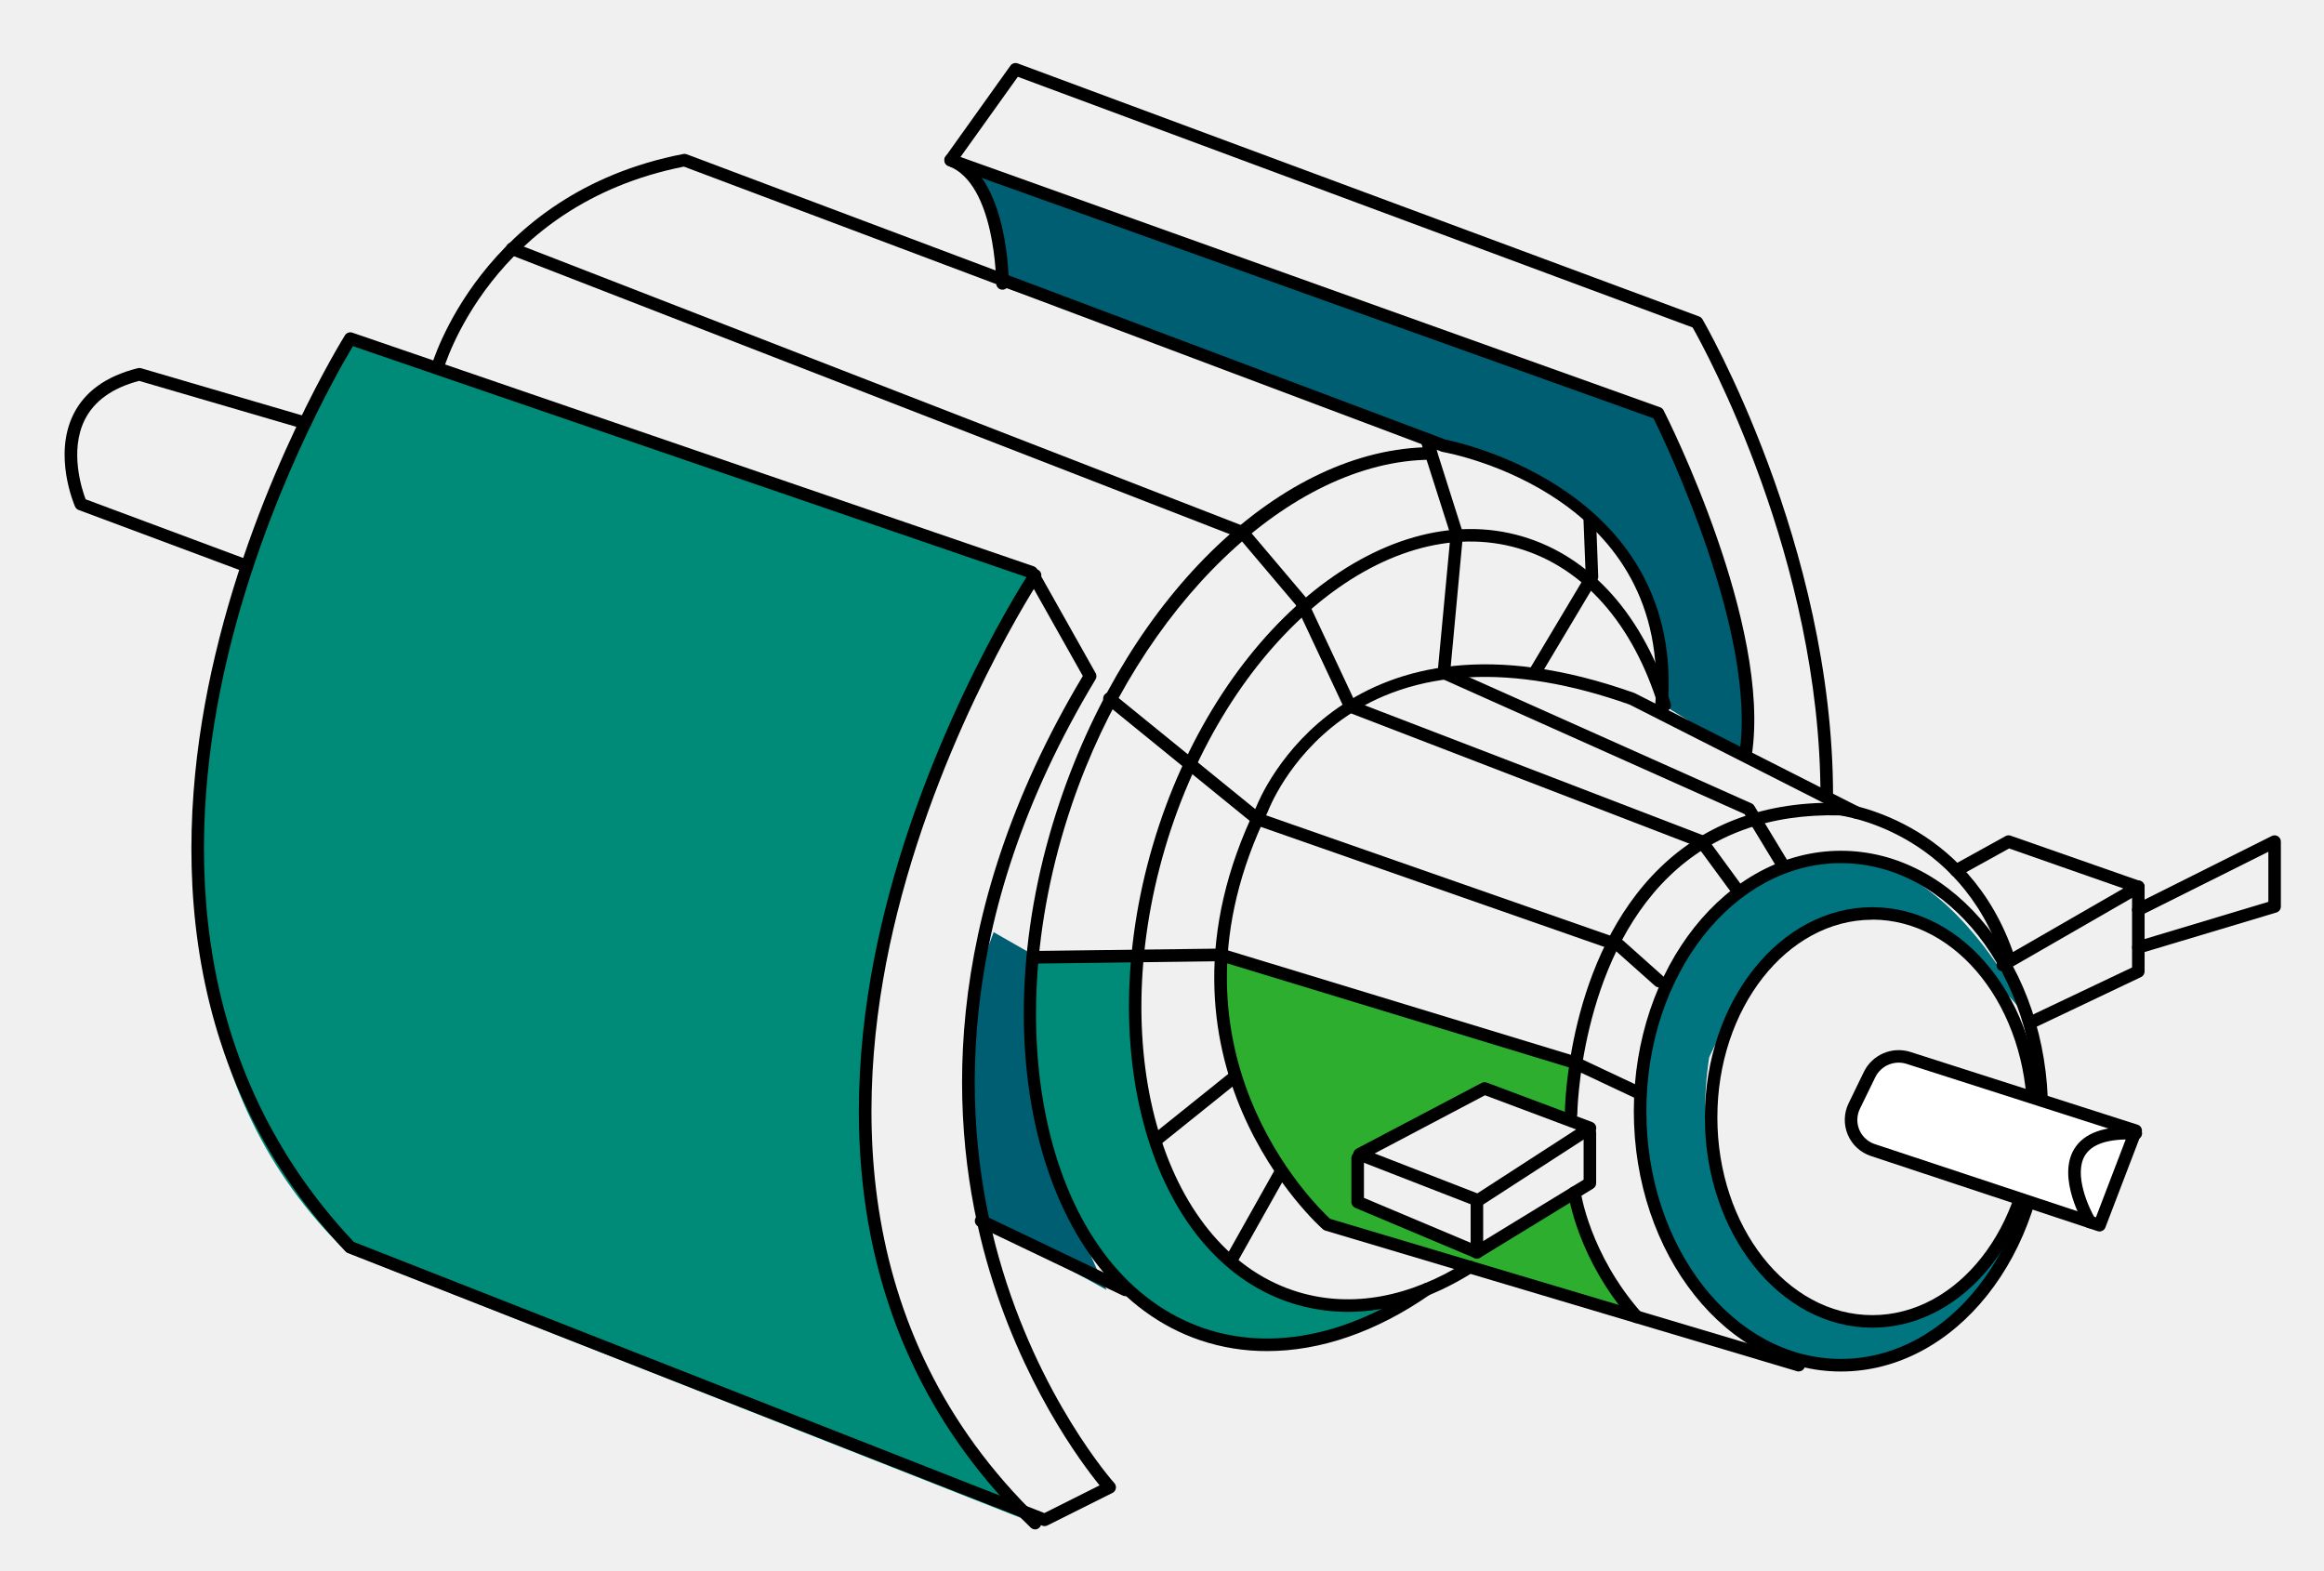
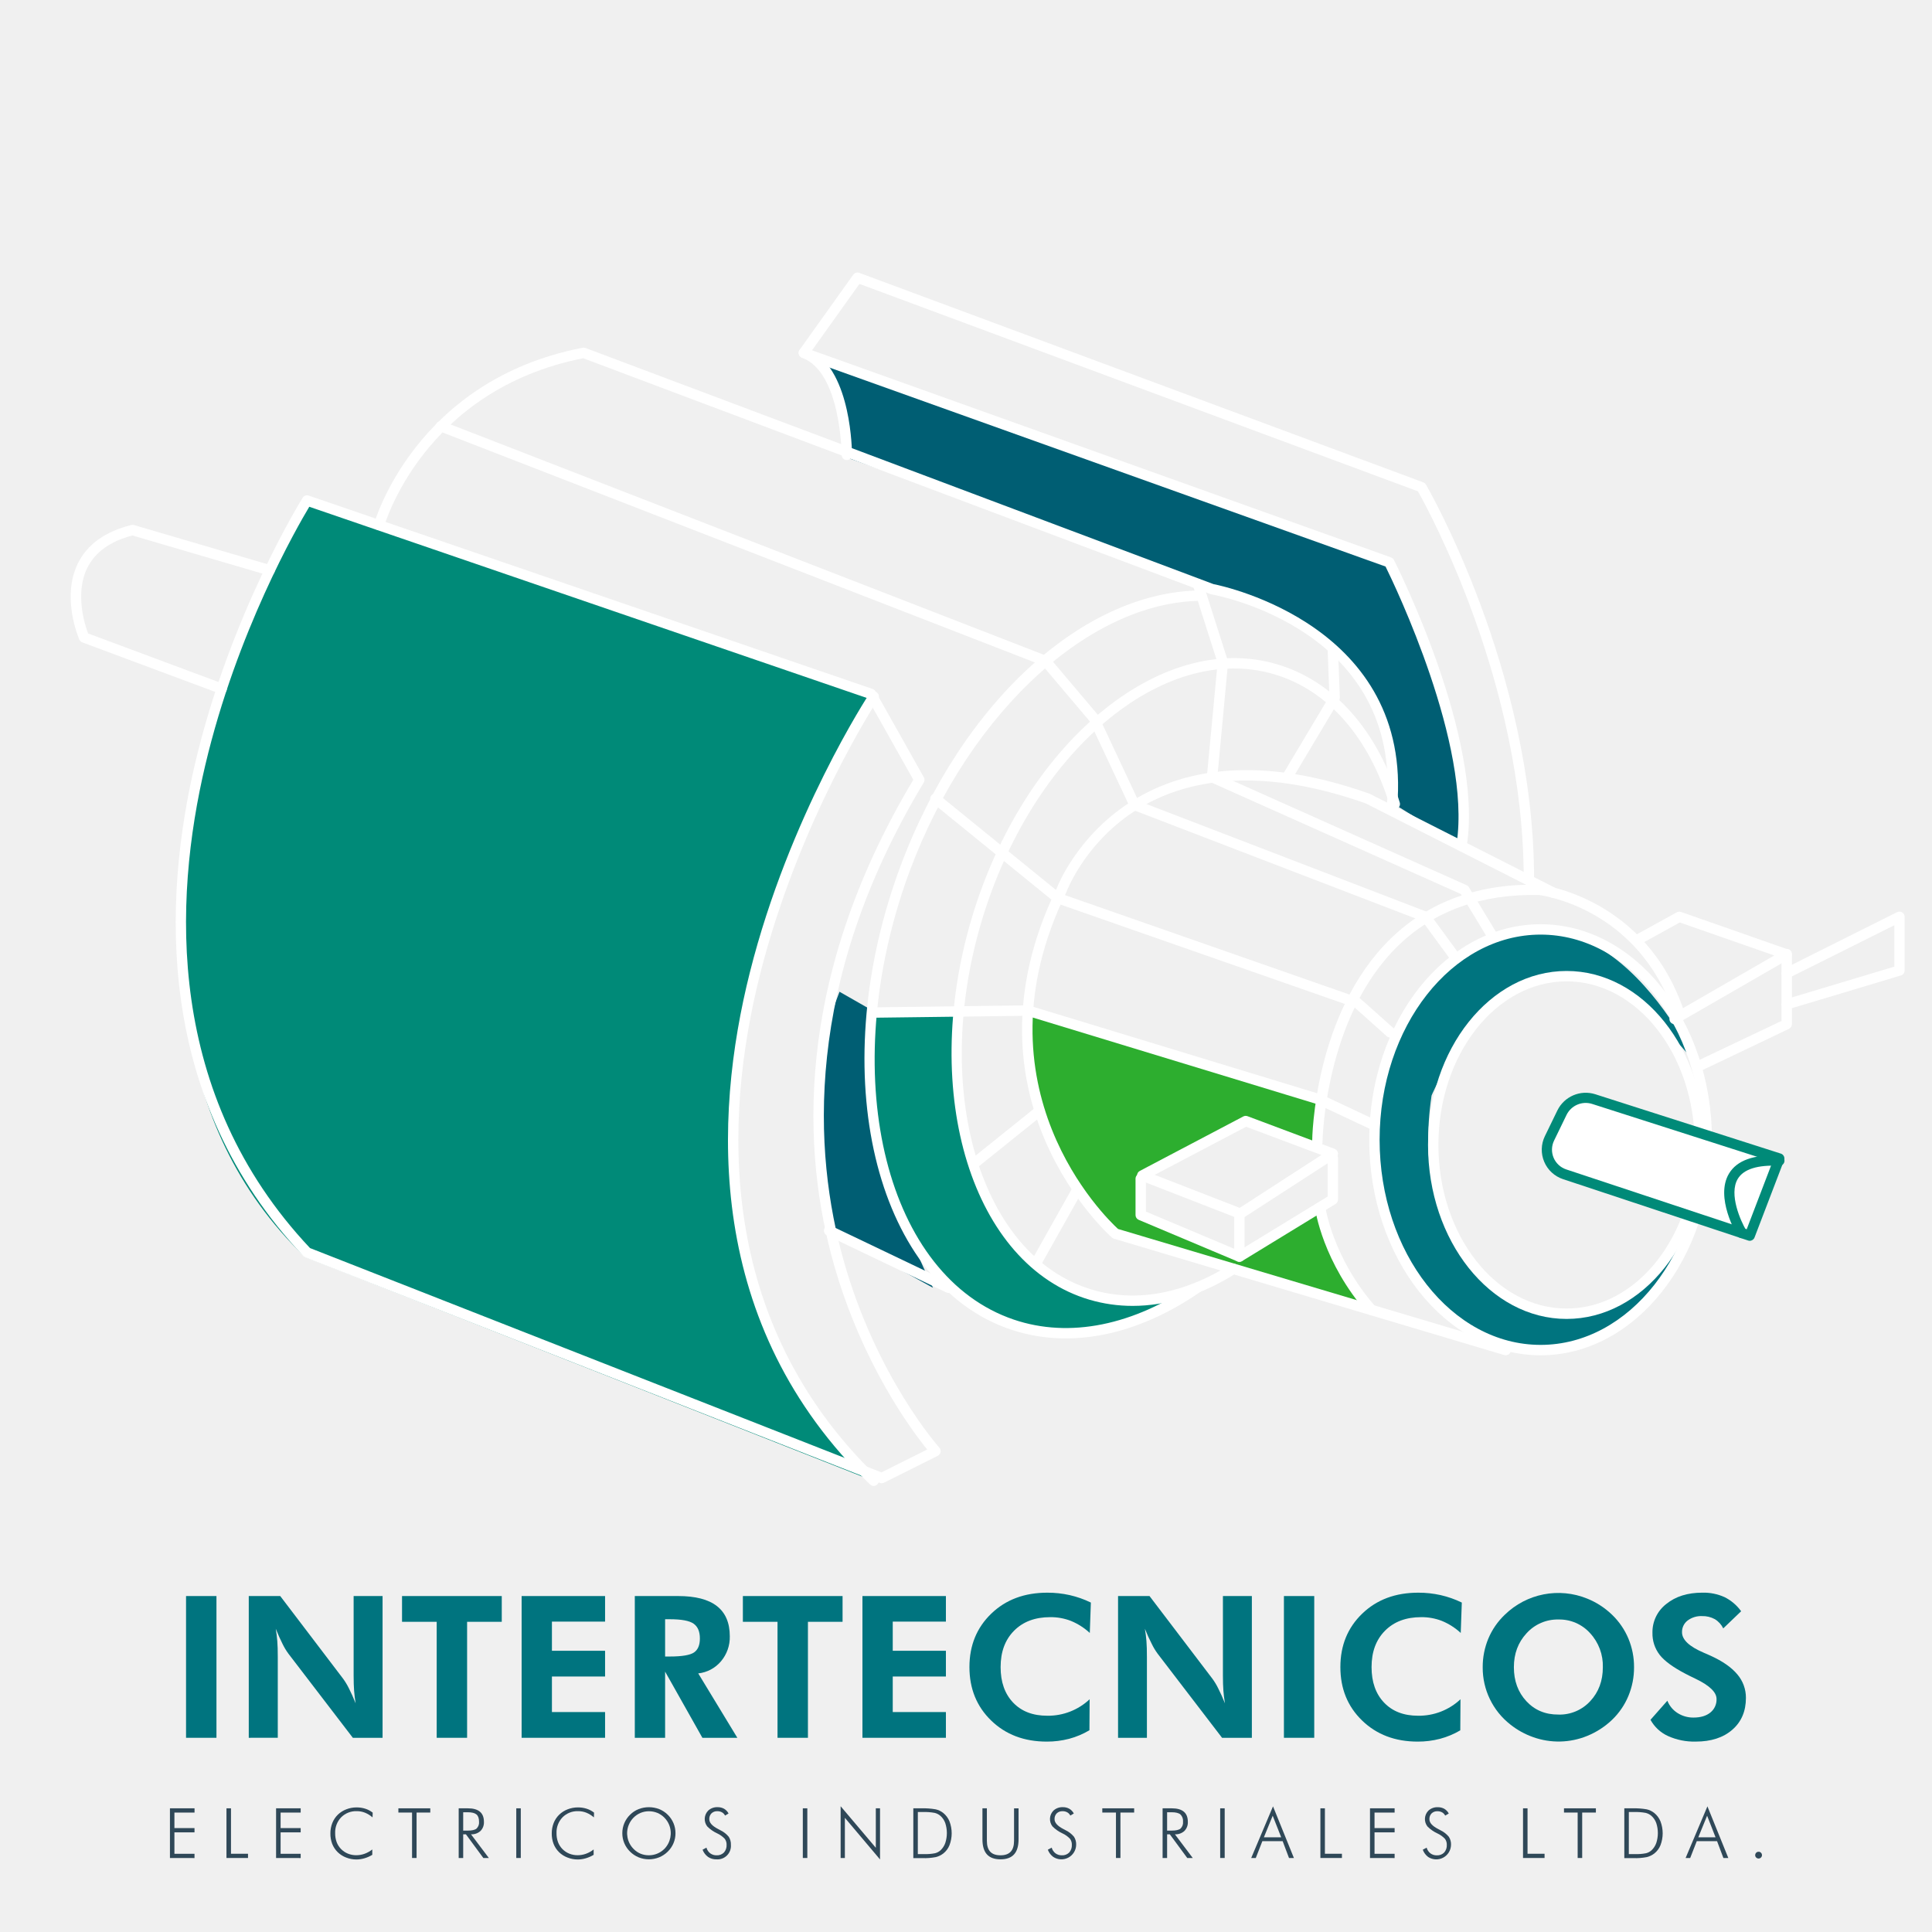
- <svg xmlns="http://www.w3.org/2000/svg" id="Capa_1" data-name="Capa 1" viewBox="0 0 1080 730">
+ <svg xmlns="http://www.w3.org/2000/svg" id="Capa_1" data-name="Capa 1" viewBox="0 0 1080 1080">
  <defs>
-     <style>.cls-1{fill:#005e73;}.cls-2{fill:#008a78;}.cls-3{fill:#2dae2f;}.cls-4{fill:#00747f;}.cls-5{fill:#fff;}</style>
+     <style>.cls-1{fill:#fff;}.cls-2{fill:#005e73;}.cls-3{fill:#008a78;}.cls-4{fill:#2dae2f;}.cls-5{fill:#00747f;}.cls-6{fill:#2f4858;}</style>
  </defs>
-   <path class="cls-1" d="M461.77,433.2l20.41,11.67s-17.5,52.5,32.09,154.58l-58.34-32.08S438.43,491.54,461.77,433.2Z" />
-   <path class="cls-2" d="M651.34,605.28S523,631.53,528.85,444.87H482.18S464.68,547,523,599.45C523,599.45,569.68,652,651.34,605.28Z" />
-   <path class="cls-3" d="M730.09,517.79,733,491.54,566.76,444.87S560.93,512,616.35,570.28l142.91,40.84S733,579,733,552.78L686.34,582l-55.41-23.33V535.29l58.33-29.17,40.83,14.58Z" />
-   <path class="cls-4" d="M943,474s-55.41-122.5-137.08-55.42c0,0-78.74,55.42-23.33,172.08,0,0,26.25,55.41,87.5,43.75,0,0,58.33-14.58,64.16-64.17,0,0-43.75,75.83-105,29.17,0,0-46.67-29.17-35-107.91C794.26,491.54,849.67,357.37,943,474Z" />
-   <path class="cls-1" d="M464.68,132.8s-2.91-52.5-23.33-58.33L770.92,191.13S823.42,299,811.76,351.54l-37.92-23.33S788.42,234.88,663,202.8Z" />
-   <path class="cls-2" d="M161.36,156.13S6.78,433.2,161.36,582L479.27,707.36S298.44,561.53,482.18,267Z" />
-   <path d="M485.48,709.23a3,3,0,0,1-1.07-.2L161.67,582.34a2.89,2.89,0,0,1-1.06-.7C77.14,493.44,81.55,382.23,100,304.48c19.86-84,59.91-148,60.32-148.68a2.92,2.92,0,0,1,3.41-1.21L480.39,263.18a2.86,2.86,0,0,1,1.59,1.33l27.15,48.26a2.9,2.9,0,0,1,0,2.93c-67.95,112.73-62,208.25-45,268.53,18.41,65.39,53.37,104.66,53.72,105a2.9,2.9,0,0,1,.7,2.49,2.86,2.86,0,0,1-1.56,2.07l-30.16,15.08A2.86,2.86,0,0,1,485.48,709.23ZM164.4,577.15l320.93,126L511,690.28c-8.42-10.34-36.53-47.75-52.48-104.2-17.28-61.18-23.49-157.93,44.68-271.93l-25.77-45.81L164,160.87c-6.79,11.32-40.72,70.22-58.41,145.1C87.59,382.15,83.22,491,164.4,577.15Z" />
-   <path d="M481,710.74a2.87,2.87,0,0,1-2-.82C386,620.14,390.9,504,411.39,422.45c22.11-88.07,66.68-155.94,67.13-156.62a2.92,2.92,0,1,1,4.86,3.23c-.44.67-44.53,67.83-66.37,155-20.07,80.05-24.92,193.9,66,281.71a2.91,2.91,0,0,1-2,5Z" />
-   <path d="M848.94,372.92A2.92,2.92,0,0,1,846,370c0-109.77-53.58-207.52-59.41-217.82L473,35.69,446.15,73.24c22.37,12.43,22.64,56.51,22.64,58.47a2.92,2.92,0,0,1-5.84,0c0-.46-.28-46.34-22.24-54.58A2.87,2.87,0,0,1,439,75.25a2.91,2.91,0,0,1,.42-2.54l30.16-42.23a2.93,2.93,0,0,1,3.39-1L789.63,147.08a2.88,2.88,0,0,1,1.5,1.25c.6,1,60.72,104.59,60.72,221.67A2.91,2.91,0,0,1,848.94,372.92Z" />
-   <path d="M811.24,353.31a3.25,3.25,0,0,1-.44,0,2.92,2.92,0,0,1-2.45-3.32c8.32-55.45-34.69-145-39.92-155.57L440.76,77.15a2.91,2.91,0,1,1,2-5.49L771.5,189.29a2.87,2.87,0,0,1,1.61,1.43c2.06,4,50.09,99.55,41,160.11A2.92,2.92,0,0,1,811.24,353.31Z" />
-   <path d="M772,332.2l-.26,0a2.9,2.9,0,0,1-2.64-3.16c8.7-98.66-94.27-118.24-98.65-119a3.07,3.07,0,0,1-.52-.14L317.82,77.43C228,95.24,206.2,171.22,206,172a2.92,2.92,0,0,1-5.63-1.53c.22-.8,23-80.68,117.16-98.91a2.84,2.84,0,0,1,1.58.13L671.77,204.3c6.3,1.25,112.11,23.8,103.16,125.24A2.93,2.93,0,0,1,772,332.2Z" />
-   <path d="M114.77,266a3.09,3.09,0,0,1-1-.18L36.54,237a3,3,0,0,1-1.66-1.56c-.42-1-10.17-23.73-.81-42.79C39.3,182,49.37,174.77,64,171.11a2.9,2.9,0,0,1,1.52,0l77,22.56a2.92,2.92,0,1,1-1.64,5.6L64.65,177c-12.46,3.28-21,9.41-25.33,18.23-7.1,14.42-1.26,32.22.47,36.8l76,28.33a2.92,2.92,0,0,1-1,5.65Z" />
-   <path d="M760.59,510.37a2.87,2.87,0,0,1-1.24-.28l-29.1-13.69-163.2-49.69-84.83,1.08a2.84,2.84,0,0,1-3-2.88,2.92,2.92,0,0,1,2.88-3l85.28-1.08a3.3,3.3,0,0,1,.89.12l163.83,49.89a2.26,2.26,0,0,1,.39.15l29.29,13.79a2.91,2.91,0,0,1-1.24,5.55Z" />
-   <path d="M671,315.61l-.27,0a2.92,2.92,0,0,1-2.64-3.17l6-63.87L660.18,205a2.92,2.92,0,0,1,5.56-1.77l14,44.12a3.05,3.05,0,0,1,.13,1.16l-6,64.46A2.92,2.92,0,0,1,671,315.61Z" />
-   <path d="M835.92,637.37a2.71,2.71,0,0,1-.83-.13L615.85,571.87a3,3,0,0,1-1.07-.59c-.89-.77-88.46-78.19-30.94-196.41,1.83-4.67,41.35-100.59,175.59-52.86l.34.14,104.06,52.79a2.92,2.92,0,0,1-2.64,5.2L757.3,327.44c-54.34-19.28-100.59-16.85-133.77,7-25.1,18.08-34.18,42.31-34.27,42.55a1.69,1.69,0,0,1-.12.28c-53.51,109.84,22.42,183.11,29,189.16l218.61,65.18a2.92,2.92,0,0,1-.84,5.72Z" />
-   <path d="M730.09,520.7h0a2.91,2.91,0,0,1-2.89-2.94c0-3,1.1-72.77,44.37-114.65,21.42-20.73,49.56-30.85,83.49-30,.83.07,59.66,7,81.12,71.36a2.92,2.92,0,1,1-5.53,1.85c-20.25-60.72-75.42-67.34-76-67.4-32.16-.73-58.8,8.77-79,28.37C734.07,447.5,733,517.11,733,517.81A2.92,2.92,0,0,1,730.09,520.7Z" />
-   <path d="M930.77,451.42a2.91,2.91,0,0,1-1.46-5.44l57.44-33.1L933.66,394.3l-23.09,12.77a2.92,2.92,0,1,1-2.83-5.1L932,388.56a2.91,2.91,0,0,1,2.38-.2l60.32,21.11a2.93,2.93,0,0,1,1.94,2.49,2.89,2.89,0,0,1-1.45,2.79L932.22,451A2.85,2.85,0,0,1,930.77,451.42Z" />
-   <path d="M943.41,478.26a2.92,2.92,0,0,1-1.25-5.55L990.8,449.6V412.23a2.92,2.92,0,1,1,5.83,0v39.21a2.89,2.89,0,0,1-1.66,2.63L944.66,478A2.92,2.92,0,0,1,943.41,478.26Z" />
-   <path d="M993.72,443.23a2.92,2.92,0,0,1-.84-5.71l61.26-18.41V395.83L995,425.39a2.91,2.91,0,0,1-2.61-5.21l63.35-31.68a2.92,2.92,0,0,1,4.22,2.61v30.17a2.93,2.93,0,0,1-2.08,2.79l-63.34,19A2.77,2.77,0,0,1,993.72,443.23Z" />
-   <path d="M713.2,315.61a2.93,2.93,0,0,1-2.5-4.42l26.19-43.85-1-25.42a2.92,2.92,0,1,1,5.83-.22l1,26.28a2.87,2.87,0,0,1-.41,1.61l-26.63,44.59A2.91,2.91,0,0,1,713.2,315.61Z" />
-   <path d="M806.34,415.14A2.9,2.9,0,0,1,804,414l-15-20.42L626.45,331a2.92,2.92,0,0,1-1.59-1.48L602.14,281.1l-26.42-31.21L236.89,118.31a2.91,2.91,0,1,1,2.12-5.43L578.53,244.72a2.92,2.92,0,0,1,1.17.83l27.15,32.08a3,3,0,0,1,.41.64L629.64,326l162.29,62.37a2.89,2.89,0,0,1,1.31,1l15.45,21.12a2.91,2.91,0,0,1-2.35,4.63Z" />
-   <path d="M828.11,404.28a2.94,2.94,0,0,1-2.5-1.4l-14.89-24.56-140.93-63a2.91,2.91,0,1,1,2.38-5.32l141.76,63.34a2.92,2.92,0,0,1,1.31,1.15l15.36,25.33a2.91,2.91,0,0,1-1,4A2.85,2.85,0,0,1,828.11,404.28Z" />
-   <path d="M771.05,458.88a2.89,2.89,0,0,1-1.94-.74l-18.2-16.2L583.39,383.38a2.92,2.92,0,0,1-.88-.49L513.8,327a2.92,2.92,0,1,1,3.68-4.53L585.79,378l167.59,58.58a3,3,0,0,1,1,.58L773,453.78a2.92,2.92,0,0,1-1.94,5.1Z" />
-   <path d="M537.6,532.37a2.92,2.92,0,0,1-1.83-5.19L572.14,498a2.92,2.92,0,0,1,3.66,4.55l-36.38,29.22A2.89,2.89,0,0,1,537.6,532.37Z" />
-   <path d="M572.59,587.78a2.91,2.91,0,0,1-2.54-4.34l22.86-40.68a2.92,2.92,0,0,1,5.09,2.86L575.14,586.3A2.91,2.91,0,0,1,572.59,587.78Z" />
-   <path d="M686.83,560.76a3,3,0,0,1-1.05-.2l-55.07-21.42a2.89,2.89,0,0,1-1.85-2.55,2.92,2.92,0,0,1,1.55-2.75l58.12-30.59a2.93,2.93,0,0,1,2.39-.15l49,18.36a2.92,2.92,0,0,1,.56,5.18l-52,33.65A2.92,2.92,0,0,1,686.83,560.76Zm-48-24.73,47.71,18.55,45.9-29.7L690.09,509Z" />
-   <path d="M855.51,637.37c-53.08,0-96.25-54.3-96.25-121s43.17-121,96.25-121,96.24,54.3,96.24,121S908.58,637.37,855.51,637.37Zm0-236.25c-49.86,0-90.42,51.68-90.42,115.21s40.56,115.2,90.42,115.2,90.41-51.68,90.41-115.2S905.36,401.12,855.51,401.12Z" />
-   <path d="M870.09,617c-42.91,0-77.81-43.83-77.81-97.71s34.9-97.7,77.81-97.7,77.81,43.83,77.81,97.7S913,617,870.09,617Zm0-189.58c-39.69,0-72,41.22-72,91.87s32.29,91.88,72,91.88,72-41.22,72-91.88S909.78,427.37,870.09,427.37Z" />
-   <path d="M686.34,584.87a3,3,0,0,1-1.13-.23L629.8,561.31a2.93,2.93,0,0,1-1.79-2.69V538.2a2.92,2.92,0,0,1,5.84,0v18.48l52.25,22,49.83-30.45V526.54a2.92,2.92,0,1,1,5.83,0v23.33a2.92,2.92,0,0,1-1.4,2.49l-52.5,32.08A2.94,2.94,0,0,1,686.34,584.87Z" />
-   <path d="M686.34,584.87a2.91,2.91,0,0,1-2.91-2.92V558.62a2.92,2.92,0,1,1,5.83,0V582A2.92,2.92,0,0,1,686.34,584.87Z" />
-   <path d="M760.59,614.9a2.9,2.9,0,0,1-2.19-1c-25.2-28.62-29.44-58-29.61-59.28a2.92,2.92,0,0,1,5.79-.78c0,.28,4.22,29,28.2,56.21a2.91,2.91,0,0,1-2.19,4.84Z" />
-   <path d="M626.4,609.65a85.67,85.67,0,0,1-24.33-3.5C536.47,586.77,506.74,491,535.8,392.58S641.87,229.92,707.49,249.3c32,9.45,56.47,37,68.92,77.65a2.92,2.92,0,0,1-5.58,1.71c-11.85-38.69-34.93-64.89-65-73.77-62.51-18.45-136.29,44-164.44,139.34s-.19,187.86,62.34,206.33c24.54,7.25,51.4,2.34,77.69-14.19a2.92,2.92,0,1,1,3.1,4.94C665.18,603.48,645.45,609.65,626.4,609.65Z" />
-   <path d="M588.89,627.88a96.42,96.42,0,0,1-31.07-5c-74.26-25.16-103.51-137.59-65.21-250.61C525.29,275.78,596.2,208.17,665.05,207.8h0a2.92,2.92,0,0,1,0,5.84c-65.34.34-135.56,67.82-167,160.45-37.27,110-9.65,219.08,61.56,243.22,31.22,10.57,67.3,3.3,101.61-20.5a2.92,2.92,0,0,1,3.33,4.8C639.6,619,613.56,627.88,588.89,627.88Z" />
-   <path d="M523,602.37a2.79,2.79,0,0,1-1.25-.29L454.68,570a2.91,2.91,0,1,1,2.51-5.26l67.08,32.08a2.92,2.92,0,0,1-1.26,5.55Z" />
-   <path class="cls-5" d="M861.7,514l7.11-14.66a15,15,0,0,1,18.05-7.73l105.63,33.83-16.8,43.93L870.32,534.44A14.74,14.74,0,0,1,861.7,514Z" />
-   <path d="M975.69,572.29a2.91,2.91,0,0,1-.92-.15L869.4,537.21a17.66,17.66,0,0,1-10.33-24.47h0l7.12-14.66a18,18,0,0,1,21.56-9.23l105.63,33.82a2.93,2.93,0,0,1,1.84,3.82l-16.81,43.93A2.92,2.92,0,0,1,975.69,572.29Zm-111.37-57a11.83,11.83,0,0,0,6.92,16.39L974,565.73l14.71-38.44L886,494.4a12.11,12.11,0,0,0-14.53,6.22Z" />
-   <path d="M971.19,570.8a2.89,2.89,0,0,1-2.5-1.42c-.53-.88-12.91-21.86-4.82-35.34,4.52-7.53,14.2-11,28.82-10.24a2.91,2.91,0,1,1-.29,5.82c-12.29-.6-20.2,1.88-23.52,7.42-5.24,8.73,1.7,24.14,4.82,29.35a2.91,2.91,0,0,1-2.51,4.41Z" />
+   <path class="cls-1" d="M866.15,636.36l7-14.4a14.72,14.72,0,0,1,17.73-7.59L994.63,647.6l-16.51,43.14L874.63,656.43A14.48,14.48,0,0,1,866.15,636.36Z" />
+   <path class="cls-2" d="M469.29,554.39,489.61,566s-17.42,52.26,31.93,153.87l-58.06-31.94S446.06,612.45,469.29,554.39Z" />
+   <path class="cls-3" d="M658,725.67S530.25,751.8,536.06,566H489.61s-17.42,101.61,40.64,153.87C530.25,719.87,576.7,772.12,658,725.67Z" />
+   <path class="cls-4" d="M736.38,638.58l2.9-26.13L573.8,566S568,632.77,623.15,690.84l142.26,40.64s-26.13-31.93-26.13-58.06l-46.45,29-55.16-23.23V656l58.06-29,40.65,14.51Z" />
+   <path class="cls-5" d="M948.31,595S893.15,473.1,811.86,539.87c0,0-78.39,55.16-23.23,171.29,0,0,26.13,55.16,87.1,43.55,0,0,58.06-14.52,63.87-63.87,0,0-43.55,75.48-104.52,29,0,0-46.45-29-34.83-107.42C800.25,612.45,855.41,478.91,948.31,595Z" />
+   <path class="cls-2" d="M472.19,255.36s-2.9-52.25-23.22-58.06L777,313.43s52.26,107.41,40.64,159.67l-37.74-23.22S794.44,357,669.6,325Z" />
+   <path class="cls-3" d="M170.26,278.59s-153.86,275.8,0,423.86L486.71,827.28s-180-145.15,2.9-438.37Z" />
+   <path class="cls-1" d="M492.89,829.14a2.77,2.77,0,0,1-1.06-.2L170.57,702.84a3,3,0,0,1-1-.7c-83.09-87.8-78.7-198.49-60.39-275.89,19.77-83.57,59.65-147.36,60-148a2.92,2.92,0,0,1,3.4-1.2L487.82,385.15a2.88,2.88,0,0,1,1.59,1.32l27,48a2.88,2.88,0,0,1,0,2.92c-67.63,112.21-61.69,207.28-44.8,267.29,18.32,65.09,53.13,104.18,53.48,104.56a2.94,2.94,0,0,1,.69,2.49,2.89,2.89,0,0,1-1.55,2.06l-30,15A3,3,0,0,1,492.89,829.14ZM173.29,697.67l319.45,125.4,25.58-12.79C509.93,800,482,762.75,466.08,706.56c-17.21-60.9-23.38-157.2,44.47-270.68l-25.66-45.6-312-107c-6.75,11.26-40.53,69.89-58.14,144.43C96.83,503.57,92.49,611.88,173.29,697.67Z" />
+   <path class="cls-1" d="M488.38,830.65a2.91,2.91,0,0,1-2-.82c-92.51-89.37-87.62-204.93-67.23-286.15,22-87.66,66.38-155.22,66.82-155.89A2.9,2.9,0,1,1,490.8,391c-.44.66-44.32,67.52-66.07,154.25-20,79.68-24.8,193,65.67,280.4a2.91,2.91,0,0,1-2,5Z" />
+   <path class="cls-1" d="M854.67,494.38a2.9,2.9,0,0,1-2.9-2.91c0-109.26-53.34-206.56-59.14-216.82L480.45,158.7l-26.7,37.38c22.26,12.37,22.52,56.26,22.52,58.2a2.9,2.9,0,1,1-5.8,0c0-.46-.28-46.14-22.14-54.33a2.91,2.91,0,0,1-1.75-1.87,2.87,2.87,0,0,1,.41-2.54l30-42a2.91,2.91,0,0,1,3.38-1l315.25,117.1a2.9,2.9,0,0,1,1.49,1.25c.6,1,60.45,104.11,60.45,220.64A2.91,2.91,0,0,1,854.67,494.38Z" />
+   <path class="cls-1" d="M817.15,474.86a3.25,3.25,0,0,1-.44,0,2.91,2.91,0,0,1-2.44-3.3c8.28-55.2-34.53-144.3-39.74-154.86L448.37,200a2.9,2.9,0,0,1,2-5.46L777.59,311.6A2.89,2.89,0,0,1,779.2,313c2,4,49.86,99.1,40.81,159.37A2.89,2.89,0,0,1,817.15,474.86Z" />
+   <path class="cls-1" d="M778.11,453.84h-.25a2.9,2.9,0,0,1-2.64-3.14C783.88,352.48,681.39,333,677,332.2a2.42,2.42,0,0,1-.51-.14L326,200.25C236.57,218,214.9,293.61,214.69,294.37a2.91,2.91,0,0,1-5.61-1.52c.22-.8,22.86-80.31,116.62-98.46a2.79,2.79,0,0,1,1.57.13l351.06,132c6.26,1.24,111.58,23.69,102.67,124.66A2.89,2.89,0,0,1,778.11,453.84Z" />
+   <path class="cls-1" d="M123.89,387.92a3,3,0,0,1-1-.18L46,359.09a2.94,2.94,0,0,1-1.65-1.56c-.42-.95-10.13-23.62-.81-42.59,5.2-10.58,15.22-17.8,29.79-21.44a3,3,0,0,1,1.52,0L151.54,316a2.9,2.9,0,1,1-1.64,5.57L74,299.33c-12.4,3.25-20.88,9.36-25.21,18.14-7.07,14.35-1.26,32.07.46,36.63l75.66,28.2a2.9,2.9,0,0,1-1,5.62Z" />
+   <path class="cls-1" d="M766.73,631.2a2.86,2.86,0,0,1-1.23-.28l-29-13.63L574.09,567.83l-84.44,1.07a2.82,2.82,0,0,1-2.94-2.86,2.9,2.9,0,0,1,2.86-2.94L574.46,562a3.3,3.3,0,0,1,.89.12L738.43,611.8l.39.15L768,625.67a2.9,2.9,0,0,1-1.24,5.53Z" />
+   <path class="cls-1" d="M677.54,437.33h-.28a2.91,2.91,0,0,1-2.62-3.16l6-63.58-13.82-43.36a2.91,2.91,0,0,1,5.54-1.76l14,43.92a3,3,0,0,1,.12,1.15l-6,64.17A2.91,2.91,0,0,1,677.54,437.33Z" />
+   <path class="cls-1" d="M841.72,757.61a3,3,0,0,1-.83-.12L622.66,692.41a2.87,2.87,0,0,1-1.07-.58c-.88-.76-88.05-77.83-30.79-195.51,1.82-4.65,41.16-100.12,174.78-52.62l.34.15L869.5,496.39a2.9,2.9,0,0,1-2.63,5.18L763.45,449.11c-54.08-19.19-100.12-16.77-133.14,7-25,18-34,42.11-34.12,42.35a2.33,2.33,0,0,1-.11.28C542.81,608.09,618.39,681,625,687l217.6,64.88a2.91,2.91,0,0,1-.83,5.69Z" />
+   <path class="cls-1" d="M736.38,641.48h0a2.9,2.9,0,0,1-2.88-2.92c0-2.94,1.1-72.44,44.17-114.13C799,503.8,827,493.72,860.75,494.58c.82.07,59.38,6.95,80.74,71a2.9,2.9,0,1,1-5.5,1.83c-20.15-60.44-75.07-67-75.62-67.09-32-.73-58.53,8.73-78.69,28.24-41.34,40-42.39,109.31-42.4,110A2.9,2.9,0,0,1,736.38,641.48Z" />
+   <path class="cls-1" d="M936.13,572.52a2.9,2.9,0,0,1-1.46-5.41l57.18-33L939,515.66l-23,12.71a2.9,2.9,0,1,1-2.81-5.08L937.33,510a2.89,2.89,0,0,1,2.37-.2l60,21a2.9,2.9,0,0,1,.49,5.25l-62.67,36.12A2.87,2.87,0,0,1,936.13,572.52Z" />
+   <path class="cls-1" d="M948.71,599.23a2.9,2.9,0,0,1-1.24-5.52l48.41-23V533.51a2.91,2.91,0,1,1,5.81,0v39a2.91,2.91,0,0,1-1.66,2.62L950,599A2.92,2.92,0,0,1,948.71,599.23Z" />
+   <path class="cls-1" d="M998.79,564.37a2.91,2.91,0,0,1-.84-5.69l61-18.32V517.19l-58.84,29.42a2.9,2.9,0,1,1-2.6-5.19l63-31.53a2.91,2.91,0,0,1,4.2,2.6v30a2.9,2.9,0,0,1-2.07,2.78l-63.05,18.94A2.71,2.71,0,0,1,998.79,564.37Z" />
+   <path class="cls-1" d="M719.56,437.33a2.85,2.85,0,0,1-1.48-.41,2.89,2.89,0,0,1-1-4l26.06-43.65L742.19,364a2.9,2.9,0,0,1,5.8-.22l1,26.16a2.88,2.88,0,0,1-.41,1.6l-26.51,44.4A2.91,2.91,0,0,1,719.56,437.33Z" />
+   <path class="cls-1" d="M812.28,536.41a2.9,2.9,0,0,1-2.35-1.19l-14.88-20.33L633.22,452.7a2.92,2.92,0,0,1-1.59-1.48L609,403l-26.3-31.06L245.45,241a2.9,2.9,0,1,1,2.1-5.41l338,131.23a2.92,2.92,0,0,1,1.16.83l27,31.93a3,3,0,0,1,.41.64l22.28,47.53,161.54,62.08a2.91,2.91,0,0,1,1.3,1l15.38,21a2.9,2.9,0,0,1-2.33,4.62Z" />
+   <path class="cls-1" d="M833.94,525.6a2.89,2.89,0,0,1-2.48-1.4l-14.83-24.44L676.35,437.08a2.9,2.9,0,1,1,2.37-5.3l141.11,63.05a2.94,2.94,0,0,1,1.3,1.14l15.29,25.22a2.9,2.9,0,0,1-1,4A2.94,2.94,0,0,1,833.94,525.6Z" />
+   <path class="cls-1" d="M777.15,580a2.94,2.94,0,0,1-1.94-.74L757.1,563.08,590.35,504.79a2.92,2.92,0,0,1-.88-.49l-68.39-55.61a2.9,2.9,0,0,1,3.66-4.5l68,55.29,166.82,58.31a2.89,2.89,0,0,1,1,.57l18.55,16.51a2.91,2.91,0,0,1,.23,4.1A2.87,2.87,0,0,1,777.15,580Z" />
+   <path class="cls-1" d="M544.77,653.1a2.91,2.91,0,0,1-1.82-5.17l36.21-29.08a2.9,2.9,0,1,1,3.63,4.52l-36.2,29.09A2.91,2.91,0,0,1,544.77,653.1Z" />
+   <path class="cls-1" d="M579.6,708.26a2.83,2.83,0,0,1-1.42-.38,2.9,2.9,0,0,1-1.1-4l22.75-40.49a2.9,2.9,0,0,1,5.06,2.84l-22.75,40.49A2.91,2.91,0,0,1,579.6,708.26Z" />
+   <path class="cls-1" d="M693.32,681.35a2.91,2.91,0,0,1-1.05-.19l-54.82-21.32a2.91,2.91,0,0,1-.3-5.28L695,624.11a2.93,2.93,0,0,1,2.37-.15l48.73,18.27a2.91,2.91,0,0,1,.55,5.16l-51.77,33.5A2.85,2.85,0,0,1,693.32,681.35Zm-47.83-24.61L693,675.21l45.68-29.56-42.11-15.79Z" />
+   <path class="cls-1" d="M861.21,757.61c-52.82,0-95.8-54.05-95.8-120.48s43-120.48,95.8-120.48S957,570.69,957,637.13,914,757.61,861.21,757.61Zm0-235.16c-49.62,0-90,51.45-90,114.68s40.38,114.67,90,114.67,90-51.44,90-114.67S910.84,522.45,861.21,522.45Z" />
+   <path class="cls-1" d="M875.73,737.29c-42.71,0-77.45-43.63-77.45-97.26s34.74-97.25,77.45-97.25S953.18,586.4,953.18,640,918.44,737.29,875.73,737.29Zm0-188.71c-39.51,0-71.65,41-71.65,91.45s32.14,91.45,71.65,91.45,71.64-41,71.64-91.45S915.23,548.58,875.73,548.58Z" />
+   <path class="cls-1" d="M692.83,705.35a3,3,0,0,1-1.13-.22L636.54,681.9a2.91,2.91,0,0,1-1.77-2.68V658.9a2.9,2.9,0,0,1,5.8,0v18.4l52,21.9,49.59-30.31v-21.6a2.91,2.91,0,0,1,5.81,0v23.22A2.91,2.91,0,0,1,746.6,673l-52.26,31.94A2.89,2.89,0,0,1,692.83,705.35Z" />
+   <path class="cls-1" d="M692.83,705.35a2.9,2.9,0,0,1-2.9-2.9V679.22a2.9,2.9,0,1,1,5.8,0v23.23A2.9,2.9,0,0,1,692.83,705.35Z" />
+   <path class="cls-1" d="M766.73,735.25a2.89,2.89,0,0,1-2.18-1c-25.08-28.49-29.3-57.77-29.47-59a2.91,2.91,0,0,1,5.76-.78c0,.28,4.2,28.84,28.08,55.95a2.9,2.9,0,0,1-2.19,4.82Z" />
+   <path class="cls-1" d="M633.16,730A85.19,85.19,0,0,1,609,726.54c-65.31-19.29-94.9-114.66-66-212.59S648.56,352,713.87,371.33c31.86,9.41,56.22,36.86,68.61,77.29a2.9,2.9,0,1,1-5.55,1.7c-11.8-38.5-34.78-64.58-64.7-73.42C650,358.53,576.56,420.73,548.54,515.59s-.18,187,62.05,205.38c24.43,7.21,51.17,2.33,77.33-14.12a2.9,2.9,0,1,1,3.09,4.92C671.76,723.88,652.13,730,633.16,730Z" />
+   <path class="cls-1" d="M595.83,748.17a95.83,95.83,0,0,1-30.93-5c-73.92-25-103-136.95-64.91-249.46,32.53-96,103.11-163.29,171.65-163.66h0a2.91,2.91,0,0,1,0,5.81c-65,.35-134.94,67.52-166.18,159.72-37.1,109.47-9.61,218.07,61.27,242.09,31.07,10.53,67,3.29,101.14-20.4a2.91,2.91,0,0,1,3.31,4.78C646.3,739.29,620.38,748.17,595.83,748.17Z" />
+   <path class="cls-1" d="M530.25,722.77a3,3,0,0,1-1.25-.28l-66.77-31.94a2.9,2.9,0,1,1,2.5-5.24l66.78,31.94a2.9,2.9,0,0,1-1.26,5.52Z" />
+   <path class="cls-3" d="M978.12,693.61a2.83,2.83,0,0,1-.9-.15L873.73,659.15a17.34,17.34,0,0,1-10.15-24h0l7-14.4a17.66,17.66,0,0,1,21.17-9.07L995.5,644.87a2.86,2.86,0,0,1,1.8,3.75l-16.51,43.15A2.87,2.87,0,0,1,978.12,693.61Zm-109.39-56a11.62,11.62,0,0,0,6.8,16.1l100.89,33.45,14.45-37.76L890,617.1a11.92,11.92,0,0,0-14.28,6.11Z" />
+   <path class="cls-3" d="M973.71,692.14a2.86,2.86,0,0,1-2.47-1.39c-.52-.87-12.67-21.48-4.72-34.72,4.43-7.39,13.93-10.78,28.3-10.06a2.86,2.86,0,1,1-.29,5.72c-12-.59-19.84,1.85-23.1,7.29-5.15,8.57,1.67,23.72,4.73,28.83a2.88,2.88,0,0,1-1,3.93A2.93,2.93,0,0,1,973.71,692.14Z" />
+   <path class="cls-5" d="M104,971.44V892.2H121v79.24Z" />
+   <path class="cls-5" d="M139.06,971.44V892.2h17.59l35.08,46.12a36.75,36.75,0,0,1,3.32,5.49c1.21,2.37,2.47,5.15,3.76,8.37q-.59-3.52-.86-7c-.18-2.31-.27-5.19-.27-8.66V892.2h16.18v79.24H197.24l-36-47a34.5,34.5,0,0,1-3.3-5.49q-1.8-3.54-3.79-8.47.58,3.4.86,6.9t.27,8.8v45.24Z" />
+   <path class="cls-5" d="M261.11,906.6v64.84h-17V906.6H224.74V892.2h55.75v14.4Z" />
+   <path class="cls-5" d="M291.59,971.44V892.2h46.65v14.29H308.53v16.3h29.71v14.39H308.53v19.87h29.71v14.39Z" />
+   <path class="cls-5" d="M412.18,971.44H392.64l-20.84-37v37H354.86V892.2h24.25q14.46,0,21.65,5.61t7.2,16.86a20.83,20.83,0,0,1-4.92,14,19.27,19.27,0,0,1-12.72,6.77ZM371.8,926h2.55q10.27,0,13.58-2.25c2.2-1.49,3.31-4.1,3.31-7.82,0-3.9-1.18-6.66-3.55-8.31s-6.81-2.46-13.34-2.46H371.8Z" />
+   <path class="cls-5" d="M451.64,906.6v64.84h-17V906.6H415.27V892.2H471v14.4Z" />
+   <path class="cls-5" d="M482.11,971.44V892.2h46.66v14.29H499.05v16.3h29.72v14.39H499.05v19.87h29.72v14.39Z" />
+   <path class="cls-5" d="M609.2,912.83a35.38,35.38,0,0,0-10.56-6.74A31.08,31.08,0,0,0,587.06,904q-12.66,0-20.19,7.58t-7.52,20.35q0,12.5,7,19.84t19.06,7.33a33.85,33.85,0,0,0,23.7-9.2L609,967.22A45,45,0,0,1,597.65,972a48.94,48.94,0,0,1-12.48,1.57q-18.95,0-31.1-11.78t-12.15-29.9q0-18.07,12.18-29.83t31.39-11.74a56.55,56.55,0,0,1,12.45,1.35,55,55,0,0,1,11.86,4.17Z" />
+   <path class="cls-5" d="M625,971.44V892.2h17.59l35.08,46.12a35.14,35.14,0,0,1,3.32,5.49c1.21,2.37,2.47,5.15,3.77,8.37q-.6-3.52-.87-7c-.18-2.31-.27-5.19-.27-8.66V892.2h16.18v79.24H683.14l-36-47a34.5,34.5,0,0,1-3.3-5.49Q642,915.43,640,910.5c.4,2.27.68,4.57.87,6.9s.26,5.26.26,8.8v45.24Z" />
+   <path class="cls-5" d="M717.72,971.44V892.2h16.95v79.24Z" />
+   <path class="cls-5" d="M816.56,912.83A35.38,35.38,0,0,0,806,906.09,31.08,31.08,0,0,0,794.42,904q-12.66,0-20.19,7.58t-7.52,20.35q0,12.5,7,19.84t19,7.33a33.86,33.86,0,0,0,23.71-9.2l-.11,17.37A45,45,0,0,1,805,972a48.81,48.81,0,0,1-12.47,1.57q-18.94,0-31.1-11.78t-12.15-29.9q0-18.07,12.18-29.83t31.39-11.74a56.62,56.62,0,0,1,12.45,1.35,55,55,0,0,1,11.86,4.17Z" />
+   <path class="cls-5" d="M913.44,932a41.27,41.27,0,0,1-3.16,16.07,39.48,39.48,0,0,1-9.12,13.32,44.17,44.17,0,0,1-13.91,9,42.28,42.28,0,0,1-30.23.67A43.77,43.77,0,0,1,844.27,964a40.28,40.28,0,0,1-15.43-32,41.2,41.2,0,0,1,3.14-16,39.57,39.57,0,0,1,9.2-13.34,42.85,42.85,0,0,1,46.15-9,43.49,43.49,0,0,1,13.83,9A39.9,39.9,0,0,1,910.3,916,41,41,0,0,1,913.44,932Zm-42.22,26.46A23.2,23.2,0,0,0,889,950.9q7-7.54,7-18.91a26.9,26.9,0,0,0-7.09-19,23.07,23.07,0,0,0-17.7-7.68A23.32,23.32,0,0,0,853.36,913q-7.1,7.66-7.09,19,0,11.47,7,19T871.22,958.45Z" />
+   <path class="cls-5" d="M922.64,961.38l9.42-10.67a14.47,14.47,0,0,0,5.74,6.91,16.22,16.22,0,0,0,8.88,2.51q5.94,0,9.42-2.81a9.28,9.28,0,0,0,3.46-7.58q0-5.62-11.53-11.2-3.74-1.78-5.9-2.93-10.39-5.42-14.4-10.58a19.49,19.49,0,0,1-4-12.31,19.86,19.86,0,0,1,7.77-16.11q7.75-6.3,20.16-6.3a28.31,28.31,0,0,1,12.42,2.52,25.21,25.21,0,0,1,9.23,7.87l-10,9.58a12.29,12.29,0,0,0-4.73-5.17,14.08,14.08,0,0,0-7.12-1.7,12.49,12.49,0,0,0-8.12,2.51,8,8,0,0,0-3.08,6.53q0,6.27,12.23,11.47c1.62.69,2.87,1.23,3.73,1.63q10.08,4.59,14.92,10.39a20,20,0,0,1,4.84,13.2q0,11.16-7.6,17.79t-20.44,6.63a35.59,35.59,0,0,1-15.59-3.14A21.14,21.14,0,0,1,922.64,961.38Z" />
+   <path class="cls-6" d="M95,1038.63v-27.77h13.75v2.37H97.5v8.69h11.23v2.37H97.5v12h11.23v2.37Z" />
+   <path class="cls-6" d="M126.6,1038.63v-27.77h2.52v25.4h9.52v2.37Z" />
+   <path class="cls-6" d="M154.33,1038.63v-27.77h13.75v2.37H156.86v8.69h11.22v2.37H156.86v12h11.22v2.37Z" />
+   <path class="cls-6" d="M208.26,1015.94a15.12,15.12,0,0,0-4.23-2.63,12.23,12.23,0,0,0-4.55-.86,11.73,11.73,0,0,0-8.75,3.42,12.13,12.13,0,0,0-3.37,8.89,14,14,0,0,0,.83,5,11.06,11.06,0,0,0,2.51,3.91,11.46,11.46,0,0,0,3.82,2.54,12.25,12.25,0,0,0,4.62.87,13.87,13.87,0,0,0,4.67-.81,15.58,15.58,0,0,0,4.3-2.41v3a18.22,18.22,0,0,1-4.33,1.92,16,16,0,0,1-4.53.68,15.4,15.4,0,0,1-5.76-1.09,13.68,13.68,0,0,1-4.72-3,13.39,13.39,0,0,1-3.08-4.67,15.85,15.85,0,0,1-1-5.82,15.65,15.65,0,0,1,1.07-5.8,13.41,13.41,0,0,1,3.08-4.65,13.94,13.94,0,0,1,4.72-3,15.59,15.59,0,0,1,5.73-1.08,15.86,15.86,0,0,1,4.92.73,12.93,12.93,0,0,1,4.13,2.19Z" />
+   <path class="cls-6" d="M230.34,1038.63v-25.4H222.7v-2.37h17.83v2.37h-7.66v25.4Z" />
+   <path class="cls-6" d="M273.27,1038.63h-3.08l-9.74-13.24h-1.52v13.24h-2.52v-27.77h5.1q4.51,0,6.76,1.88t2.25,5.69a6.74,6.74,0,0,1-1.93,5.1,7.3,7.3,0,0,1-5.3,1.86Zm-14.34-25.57v10.26h2.54c2.36,0,4-.37,4.92-1.13a4.67,4.67,0,0,0,1.4-3.84c0-1.91-.48-3.26-1.45-4.07s-2.58-1.22-4.87-1.22Z" />
+   <path class="cls-6" d="M288.6,1038.63v-27.77h2.52v27.77Z" />
+   <path class="cls-6" d="M332,1015.94a15.12,15.12,0,0,0-4.23-2.63,12.27,12.27,0,0,0-4.55-.86,11.73,11.73,0,0,0-8.75,3.42,12.09,12.09,0,0,0-3.37,8.89,14,14,0,0,0,.83,5,10.92,10.92,0,0,0,2.51,3.91,11.36,11.36,0,0,0,3.82,2.54,12.25,12.25,0,0,0,4.62.87,13.77,13.77,0,0,0,4.66-.81,15.49,15.49,0,0,0,4.31-2.41v3a18.29,18.29,0,0,1-4.34,1.92,15.89,15.89,0,0,1-4.52.68,15.4,15.4,0,0,1-5.76-1.09,13.82,13.82,0,0,1-4.73-3,13.5,13.5,0,0,1-3.07-4.67,15.85,15.85,0,0,1-1-5.82,15.65,15.65,0,0,1,1.07-5.8,13.27,13.27,0,0,1,3.08-4.65,14,14,0,0,1,4.71-3,15.68,15.68,0,0,1,5.74-1.08,15.86,15.86,0,0,1,4.92.73,12.93,12.93,0,0,1,4.13,2.19Z" />
+   <path class="cls-6" d="M377.6,1024.8a14.17,14.17,0,0,1-1.12,5.59,14.46,14.46,0,0,1-3.23,4.71,14.85,14.85,0,0,1-4.84,3.18,15.37,15.37,0,0,1-11.37,0,14.83,14.83,0,0,1-4.81-3.18,14.58,14.58,0,0,1-3.24-4.73,14.17,14.17,0,0,1-1.11-5.57,14.32,14.32,0,0,1,4.35-10.37,14.12,14.12,0,0,1,4.76-3.13,16,16,0,0,1,11.49,0,14.18,14.18,0,0,1,4.77,3.12,14.32,14.32,0,0,1,4.35,10.37Zm-14.88,12.31a12,12,0,0,0,4.67-.91,12.26,12.26,0,0,0,4-2.66,12.53,12.53,0,0,0,2.65-13.47,12.29,12.29,0,0,0-2.65-4,12,12,0,0,0-3.94-2.66,12.34,12.34,0,0,0-4.7-.91,12.12,12.12,0,0,0-4.65.91,12.3,12.3,0,0,0-6.6,6.67,12.42,12.42,0,0,0,2.66,13.47,11.81,11.81,0,0,0,3.9,2.67A12.13,12.13,0,0,0,362.72,1037.11Z" />
+   <path class="cls-6" d="M392.74,1034l2.17-1.16A5.94,5.94,0,0,0,397,1036a5.77,5.77,0,0,0,3.58,1.13,5.4,5.4,0,0,0,4.11-1.56,6,6,0,0,0,1.48-4.3,5.39,5.39,0,0,0-1-3.34,13.55,13.55,0,0,0-4.27-3.07,19,19,0,0,1-5.58-3.91,6.73,6.73,0,0,1,.62-8.87,7.31,7.31,0,0,1,5.19-1.86,7.18,7.18,0,0,1,3.63.88,6.64,6.64,0,0,1,2.51,2.65l-1.95,1.17a4.27,4.27,0,0,0-1.72-1.82,5.22,5.22,0,0,0-2.63-.63,4.45,4.45,0,0,0-3.26,1.21,4.37,4.37,0,0,0-1.21,3.25c0,2,1.6,3.76,4.82,5.44l1.32.71a13.77,13.77,0,0,1,4.74,3.69,7.72,7.72,0,0,1,1.2,4.5,7.54,7.54,0,0,1-8.12,8.12,8,8,0,0,1-4.67-1.36A8.82,8.82,0,0,1,392.74,1034Z" />
+   <path class="cls-6" d="M448.78,1038.63v-27.77h2.52v27.77Z" />
+   <path class="cls-6" d="M469.92,1038.63v-28.94l19.67,23.23v-22.06h2.35v28.58l-19.65-23.27v22.46Z" />
+   <path class="cls-6" d="M510.55,1038.63v-27.77h4.32a40.59,40.59,0,0,1,8.21.57,10.55,10.55,0,0,1,4.18,2,11.64,11.64,0,0,1,3.52,4.75,18.68,18.68,0,0,1,0,13.28,11.14,11.14,0,0,1-3.48,4.66,11.32,11.32,0,0,1-4.12,2,33.58,33.58,0,0,1-7.45.59h-5.18Zm2.52-2.18h3.55a26.56,26.56,0,0,0,6.1-.49,7.13,7.13,0,0,0,3.06-1.64,10.32,10.32,0,0,0,2.63-4.06,17.81,17.81,0,0,0,0-11.15,9.64,9.64,0,0,0-2.66-4,7.56,7.56,0,0,0-3.24-1.69,30.79,30.79,0,0,0-6.7-.49h-2.73Z" />
+   <path class="cls-6" d="M549.19,1010.86h2.48V1029c0,2.75.63,4.78,1.88,6.12s3.17,2,5.75,2,4.43-.67,5.68-2,1.88-3.37,1.88-6.12v-18.13h2.52v17.32c0,3.75-.83,6.56-2.5,8.41s-4.2,2.78-7.58,2.78-5.94-.93-7.61-2.78-2.5-4.66-2.5-8.41Z" />
+   <path class="cls-6" d="M585.74,1034l2.16-1.16A6,6,0,0,0,590,1036a5.74,5.74,0,0,0,3.57,1.13,5.41,5.41,0,0,0,4.12-1.56,6,6,0,0,0,1.48-4.3,5.39,5.39,0,0,0-1-3.34,13.55,13.55,0,0,0-4.27-3.07,19,19,0,0,1-5.58-3.91,6.73,6.73,0,0,1,.62-8.87,7.3,7.3,0,0,1,5.18-1.86,7.12,7.12,0,0,1,3.63.88,6.59,6.59,0,0,1,2.52,2.65l-1.95,1.17a4.27,4.27,0,0,0-1.72-1.82,5.25,5.25,0,0,0-2.63-.63,4.45,4.45,0,0,0-3.26,1.21,4.37,4.37,0,0,0-1.21,3.25q0,2.93,4.81,5.44l1.33.71a13.87,13.87,0,0,1,4.74,3.69,7.72,7.72,0,0,1,1.2,4.5,8.26,8.26,0,0,1-12.8,6.76A8.81,8.81,0,0,1,585.74,1034Z" />
+   <path class="cls-6" d="M623.83,1038.63v-25.4h-7.64v-2.37H634v2.37h-7.67v25.4Z" />
+   <path class="cls-6" d="M666.76,1038.63h-3.08l-9.74-13.24h-1.52v13.24H649.9v-27.77H655q4.51,0,6.76,1.88t2.25,5.69a6.78,6.78,0,0,1-1.93,5.1,7.3,7.3,0,0,1-5.3,1.86Zm-14.34-25.57v10.26H655c2.35,0,4-.37,4.92-1.13a4.67,4.67,0,0,0,1.4-3.84,5.06,5.06,0,0,0-1.45-4.07q-1.44-1.21-4.87-1.22Z" />
+   <path class="cls-6" d="M682.09,1038.63v-27.77h2.52v27.77Z" />
+   <path class="cls-6" d="M699.43,1038.63l12.19-28.87,11.68,28.87h-2.74l-3.55-9.41H705.67l-3.68,9.41Zm7.09-11.57h9.67L711.45,1015Z" />
+   <path class="cls-6" d="M738.11,1038.63v-27.77h2.52v25.4h9.52v2.37Z" />
+   <path class="cls-6" d="M765.84,1038.63v-27.77H779.6v2.37H768.37v8.69H779.6v2.37H768.37v12H779.6v2.37Z" />
+   <path class="cls-6" d="M795.34,1034l2.16-1.16a6,6,0,0,0,2.1,3.18,5.75,5.75,0,0,0,3.58,1.13,5.4,5.4,0,0,0,4.11-1.56,6,6,0,0,0,1.48-4.3,5.39,5.39,0,0,0-1-3.34,13.55,13.55,0,0,0-4.27-3.07,19,19,0,0,1-5.58-3.91,6.73,6.73,0,0,1,.62-8.87,7.31,7.31,0,0,1,5.19-1.86,7.18,7.18,0,0,1,3.63.88,6.64,6.64,0,0,1,2.51,2.65l-2,1.17a4.27,4.27,0,0,0-1.72-1.82,5.25,5.25,0,0,0-2.63-.63,4.45,4.45,0,0,0-3.26,1.21,4.37,4.37,0,0,0-1.21,3.25c0,2,1.6,3.76,4.82,5.44l1.32.71a13.77,13.77,0,0,1,4.74,3.69,7.72,7.72,0,0,1,1.2,4.5,8.26,8.26,0,0,1-12.8,6.76A8.88,8.88,0,0,1,795.34,1034Z" />
+   <path class="cls-6" d="M851.38,1038.63v-27.77h2.52v25.4h9.52v2.37Z" />
+   <path class="cls-6" d="M881.92,1038.63v-25.4h-7.64v-2.37h17.83v2.37h-7.66v25.4Z" />
+   <path class="cls-6" d="M908,1038.63v-27.77h4.32a40.59,40.59,0,0,1,8.21.57,10.55,10.55,0,0,1,4.18,2,11.64,11.64,0,0,1,3.52,4.75,18.68,18.68,0,0,1,0,13.28,11.14,11.14,0,0,1-3.48,4.66,11.32,11.32,0,0,1-4.12,2,33.58,33.58,0,0,1-7.45.59H908Zm2.52-2.18h3.55a26.56,26.56,0,0,0,6.1-.49,7.13,7.13,0,0,0,3.06-1.64,10.32,10.32,0,0,0,2.63-4.06,17.81,17.81,0,0,0,0-11.15,9.64,9.64,0,0,0-2.66-4,7.56,7.56,0,0,0-3.24-1.69,30.79,30.79,0,0,0-6.7-.49h-2.73Z" />
+   <path class="cls-6" d="M942.27,1038.63l12.19-28.87,11.68,28.87h-2.75l-3.54-9.41H948.51l-3.68,9.41Zm7.09-11.57H959L954.29,1015Z" />
+   <path class="cls-6" d="M981.15,1037a1.91,1.91,0,1,1,.56,1.38A1.87,1.87,0,0,1,981.15,1037Z" />
</svg>
